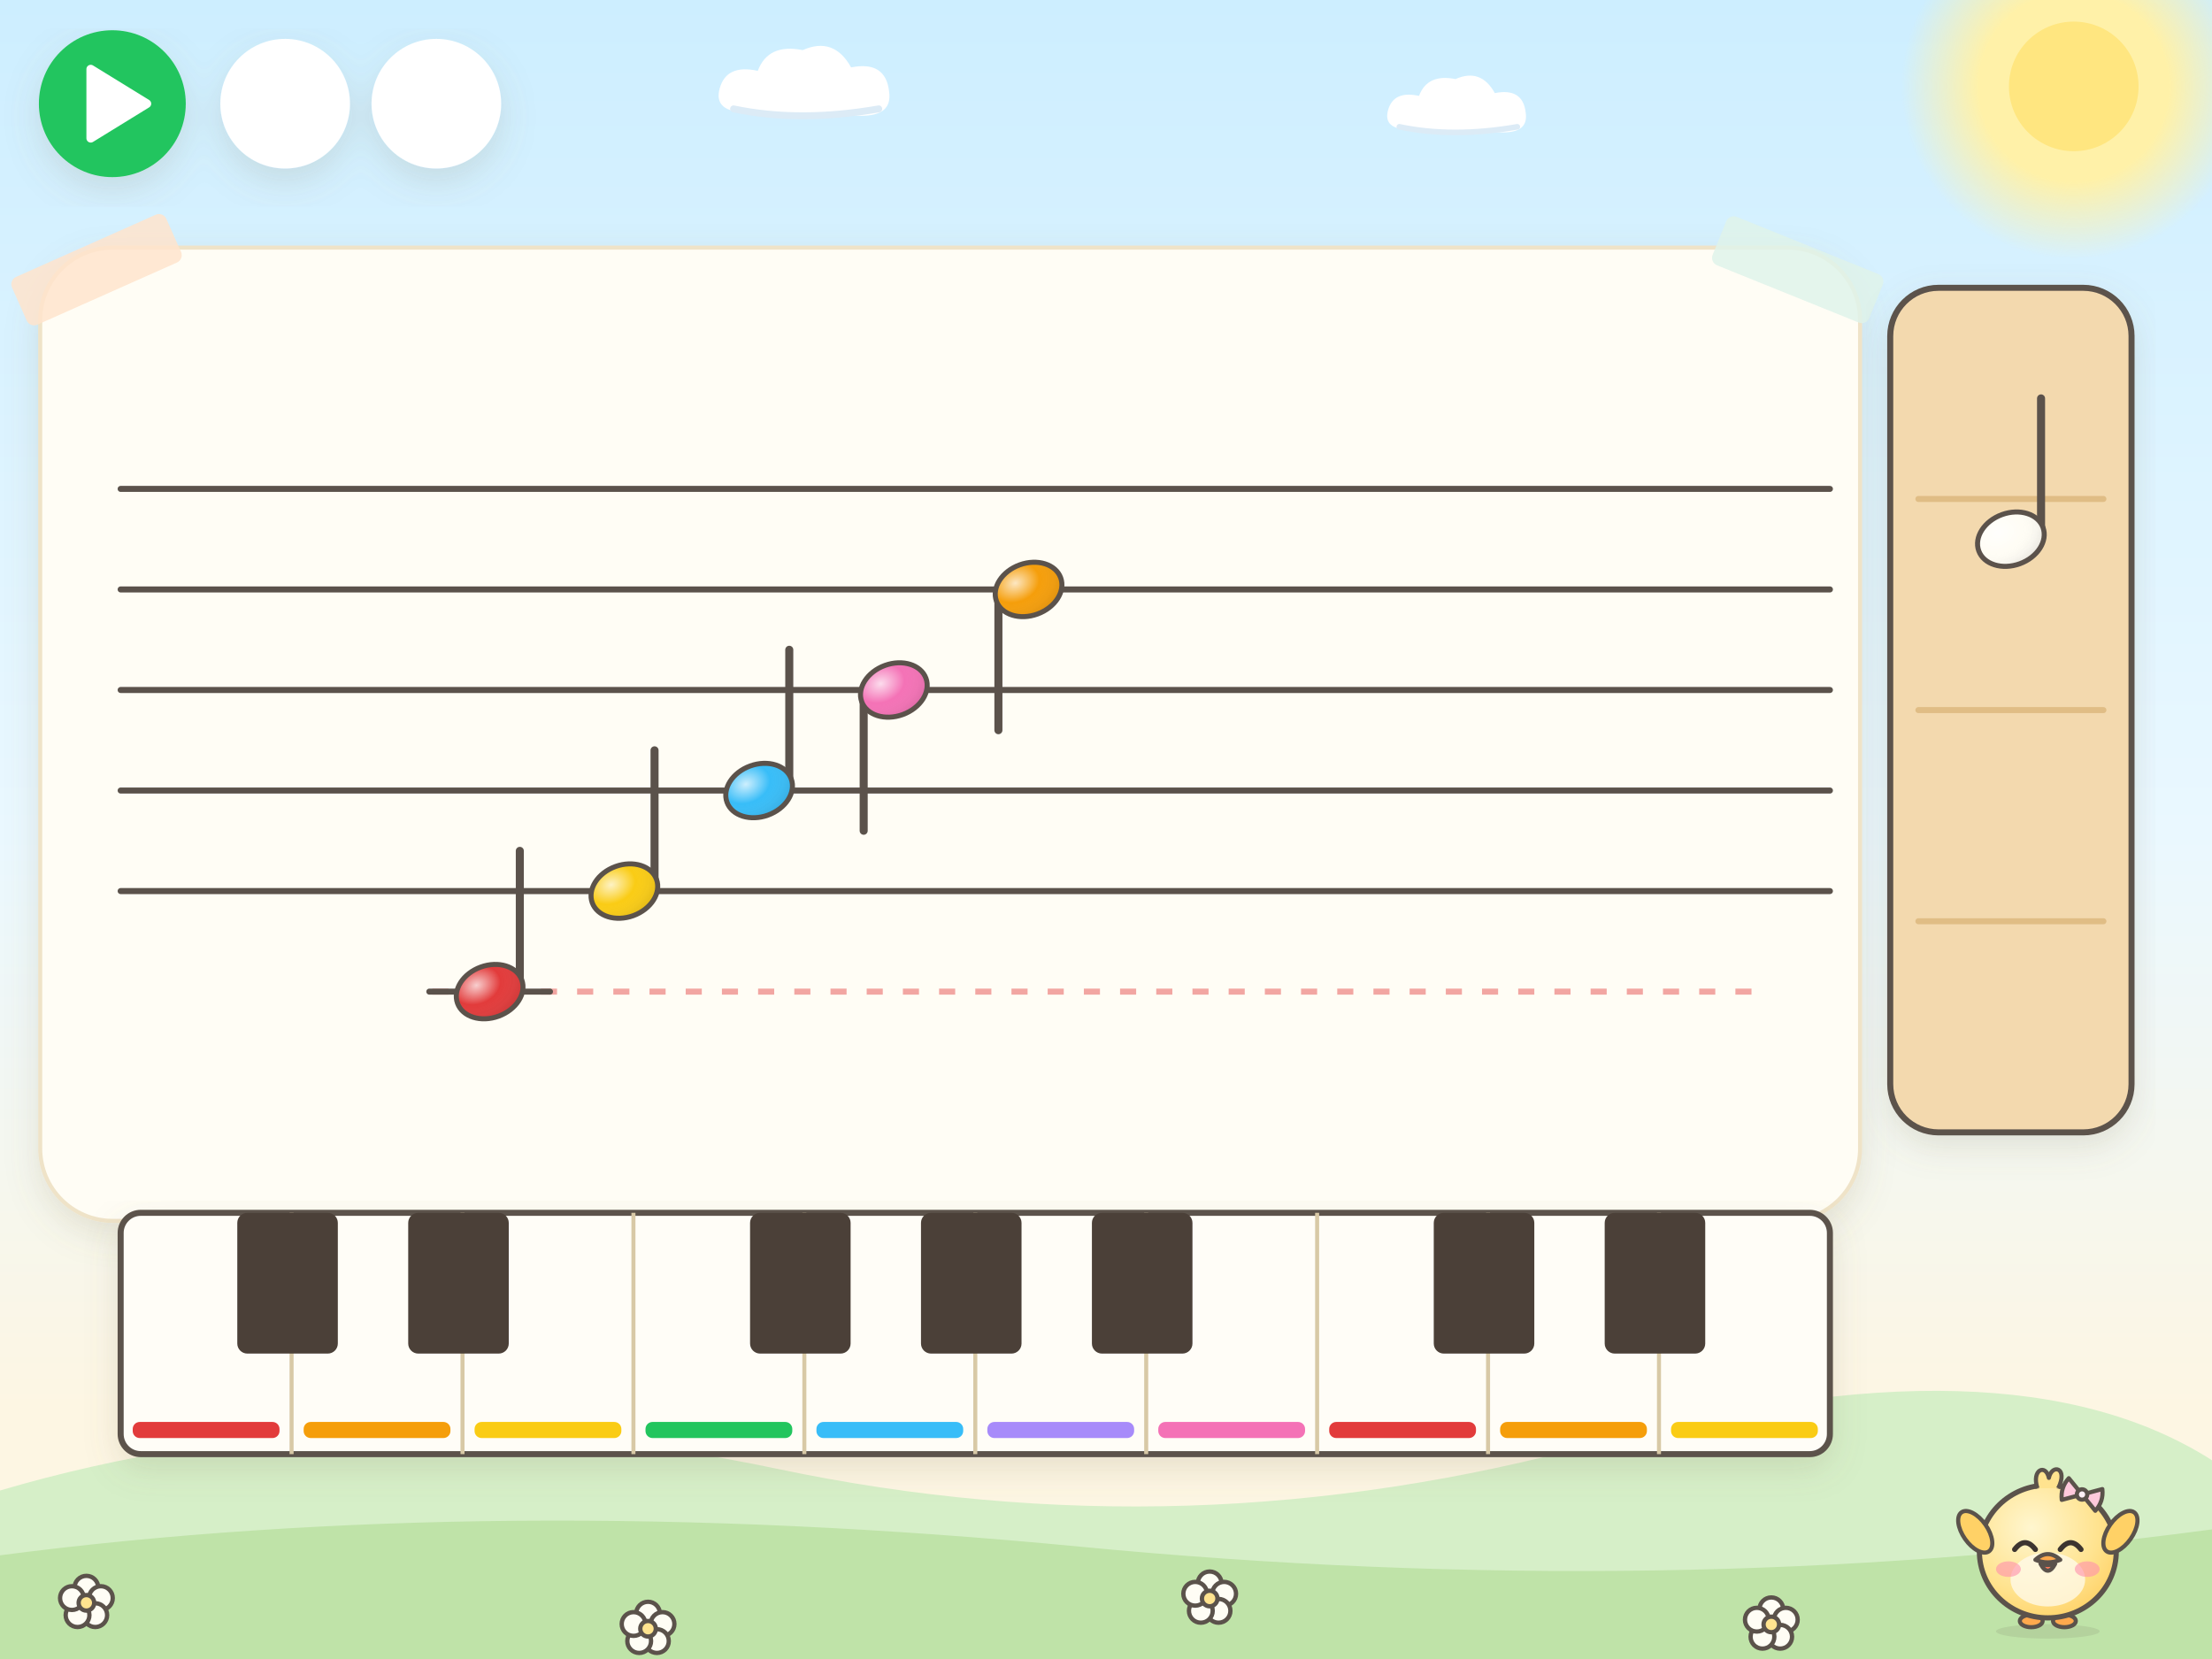
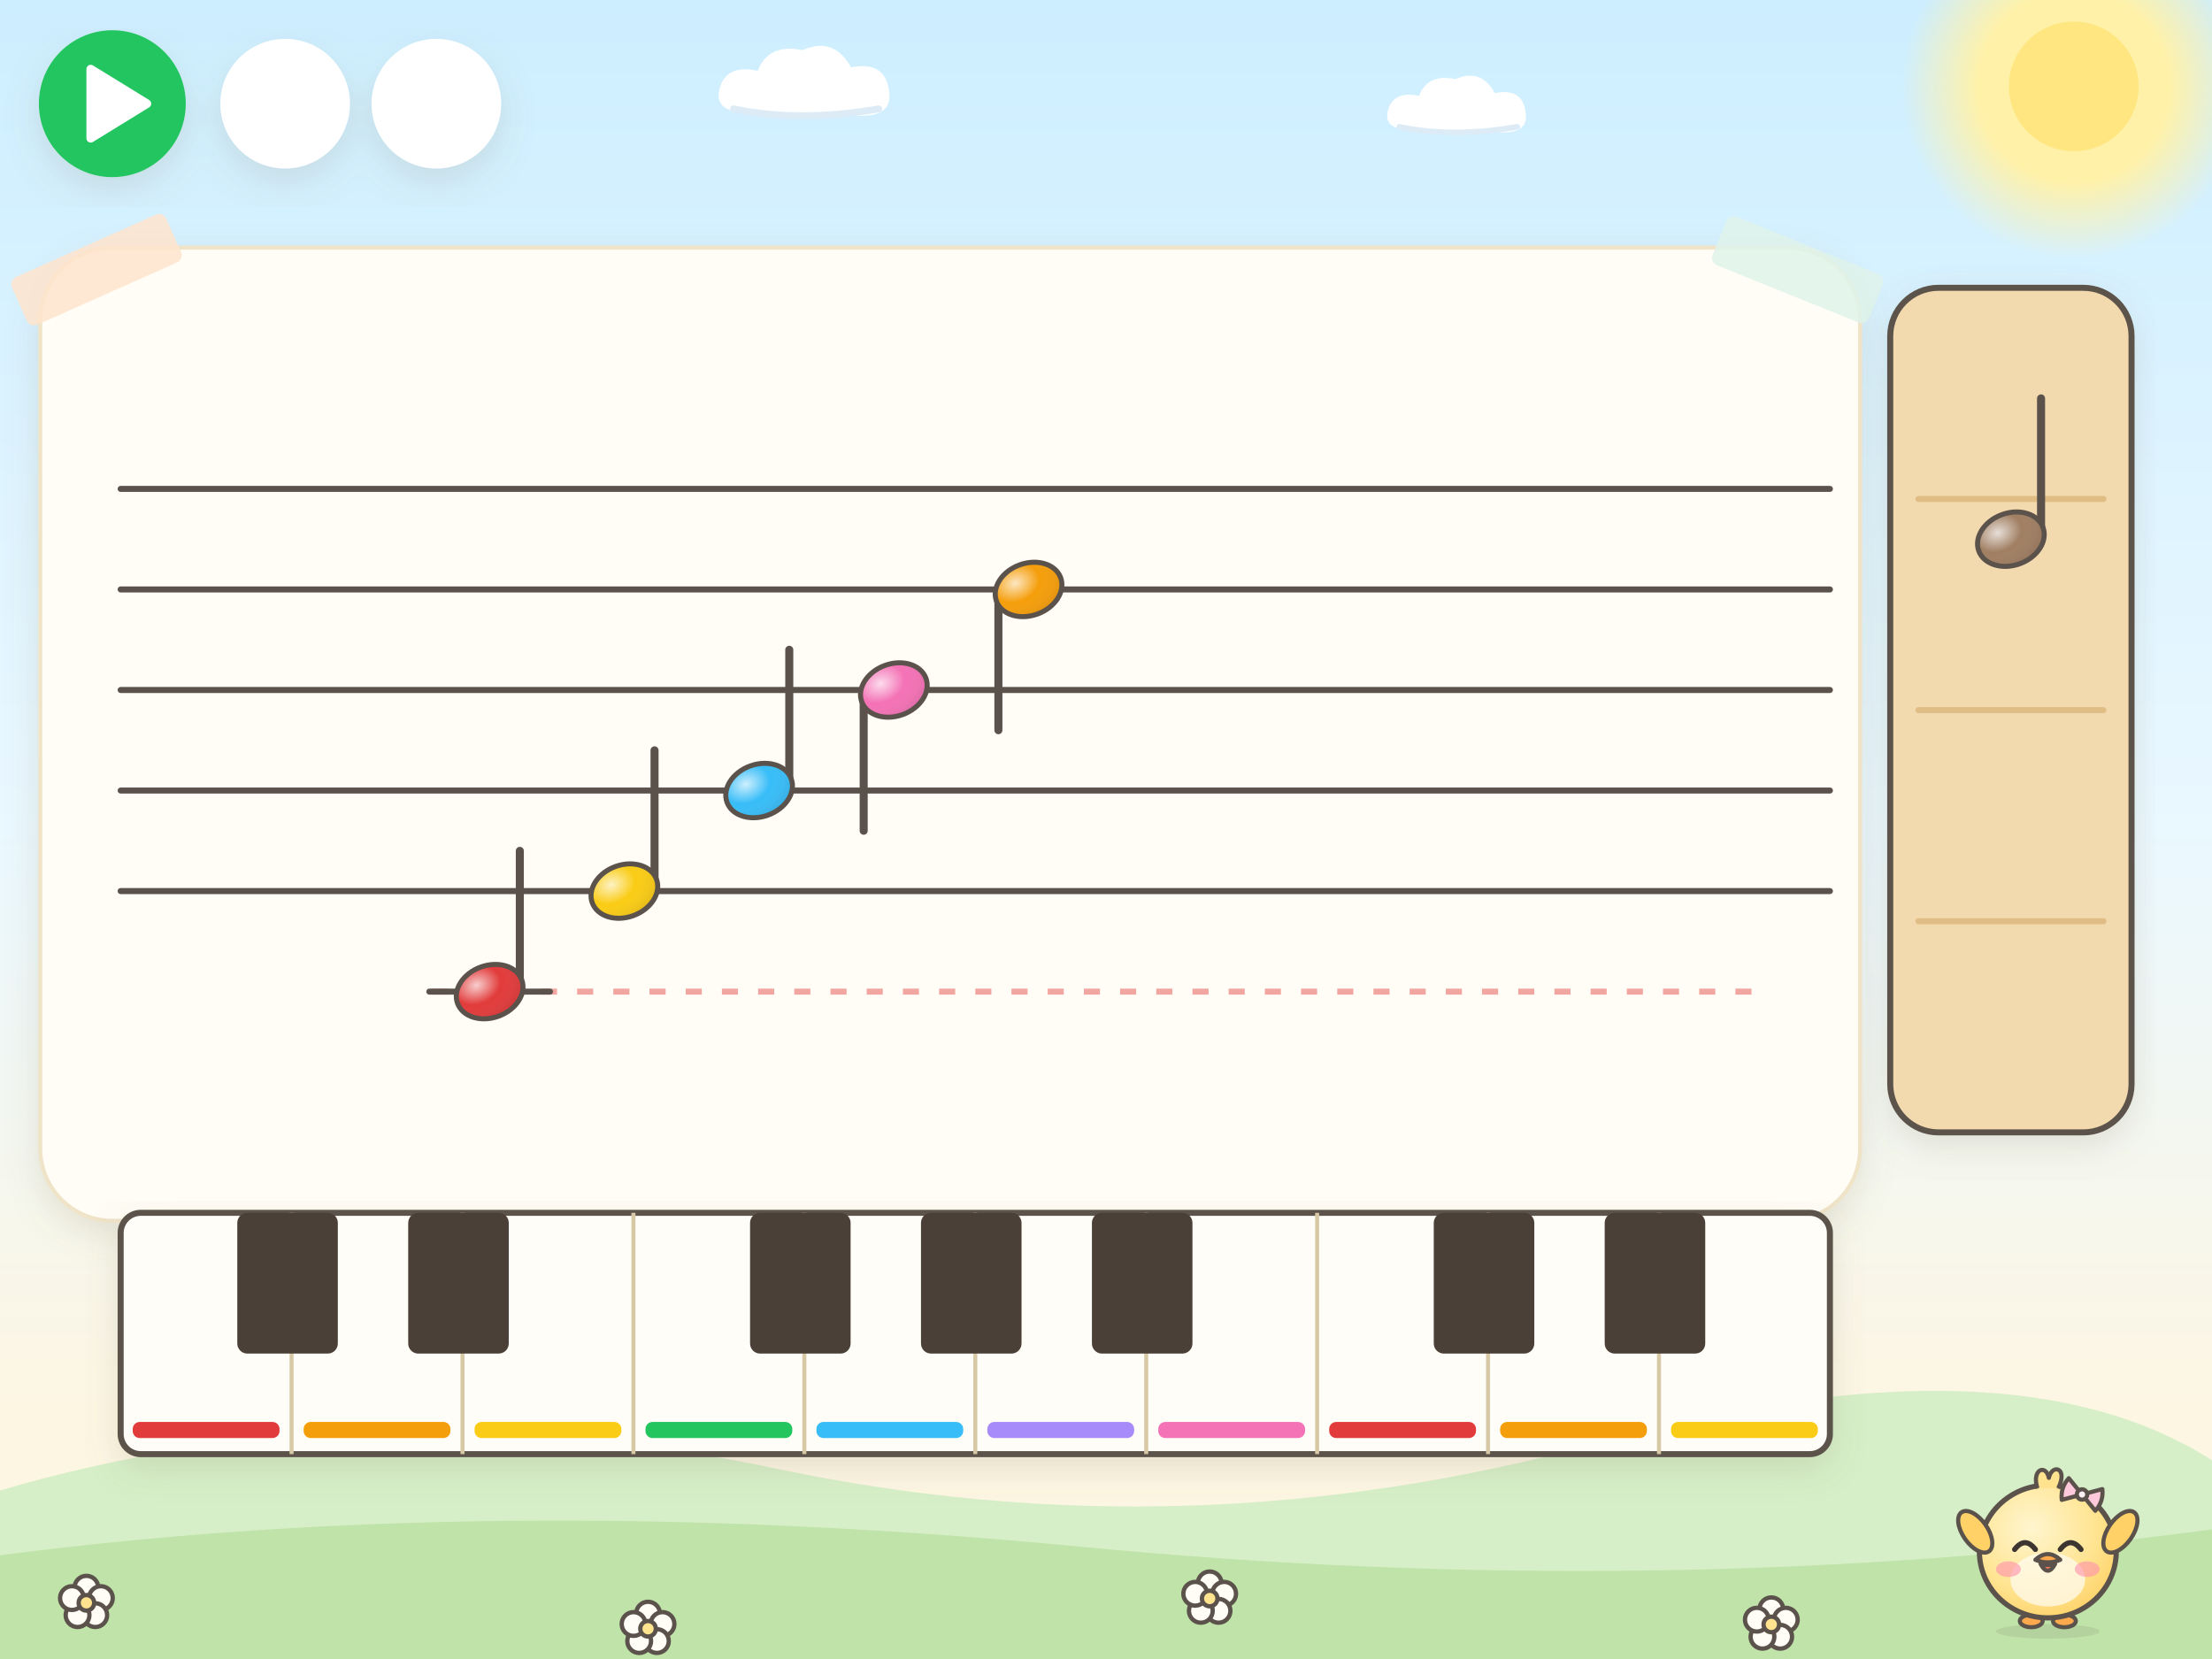
<svg xmlns="http://www.w3.org/2000/svg" viewBox="0 0 1024 768" width="1024" height="768">
  <defs>
    <linearGradient id="sky" x1="0" y1="0" x2="0" y2="1">
      <stop offset="0" stop-color="#cdeeff" />
      <stop offset="0.5" stop-color="#eaf8ff" />
      <stop offset="0.85" stop-color="#fdf6e3" />
    </linearGradient>
    <radialGradient id="sun" cx="0.5" cy="0.5" r="0.5">
      <stop offset="0.55" stop-color="#fff1a8" />
      <stop offset="1" stop-color="#fff1a8" stop-opacity="0" />
    </radialGradient>
    <filter id="soft" x="-10%" y="-10%" width="120%" height="130%">
      <feDropShadow dx="0" dy="6" stdDeviation="8" flood-color="#8a7a5c" flood-opacity="0.18" />
    </filter>
    <radialGradient id="puff" cx="0.35" cy="0.3" r="0.8">
      <stop offset="0" stop-color="#fff" stop-opacity="0.75" />
      <stop offset="0.45" stop-color="#fff" stop-opacity="0" />
      <stop offset="1" stop-color="#000" stop-opacity="0.12" />
    </radialGradient>
    <radialGradient id="pp-body" cx="0.38" cy="0.32" r="0.75">
      <stop offset="0" stop-color="#fff6cf" />
      <stop offset="0.65" stop-color="#ffe38f" />
      <stop offset="1" stop-color="#ffd166" />
    </radialGradient>
    <g id="cloud">
      <path d="M20 40 Q0 40 4 26 Q8 12 26 16 Q32 0 52 4 Q70 -4 80 14 Q100 10 102 28 Q104 42 86 42 Z" fill="#fff" />
      <path d="M12 38 Q50 46 96 38" fill="none" stroke="#dcebf6" stroke-width="4" stroke-linecap="round" />
    </g>
    <g id="flower" fill="#fffdf5" stroke="#5b524b" stroke-width="2">
      <circle cx="0" cy="-7" r="5.5" />
      <circle cx="6.7" cy="-2.2" r="5.5" />
      <circle cx="4.1" cy="5.7" r="5.5" />
      <circle cx="-4.1" cy="5.7" r="5.5" />
      <circle cx="-6.7" cy="-2.2" r="5.5" />
      <circle r="3.6" fill="#ffe38f" />
    </g>
    <g id="stem-up">
      <line x1="15" y1="-2" x2="15" y2="-70" stroke="#5b524b" stroke-width="4" stroke-linecap="round" />
    </g>
    <g id="stem-down">
      <line x1="-15" y1="2" x2="-15" y2="70" stroke="#5b524b" stroke-width="4" stroke-linecap="round" />
    </g>
    <ellipse id="puff-shine" rx="17" ry="13" fill="url(#puff)" transform="rotate(-20)" />
  </defs>
  <rect width="1024" height="768" fill="url(#sky)" />
  <circle cx="960" cy="40" r="80" fill="url(#sun)" />
  <circle cx="960" cy="40" r="30" fill="#ffe680" />
  <use href="#cloud" transform="translate(330 20) scale(0.8)" />
  <use href="#cloud" transform="translate(640 34) scale(0.65)" />
  <path d="M0 690 Q170 640 360 680 T740 668 T1024 676 V768 H0 Z" fill="#d6efc8" />
  <path d="M0 720 Q230 690 500 716 T1024 708 V768 H0 Z" fill="#bfe3a8" />
  <use href="#flower" transform="translate(40 742)" />
  <use href="#flower" transform="translate(300 754)" />
  <use href="#flower" transform="translate(560 740)" />
  <use href="#flower" transform="translate(820 752)" />
  <g filter="url(#soft)">
    <circle cx="52" cy="48" r="34" fill="#22c55e" />
    <circle cx="132" cy="48" r="30" fill="#fff" />
    <circle cx="202" cy="48" r="30" fill="#fff" />
  </g>
  <path d="M42 32 L68 48 L42 64 Z" fill="#fff" stroke="#fff" stroke-width="4" stroke-linejoin="round" />
  <g transform="translate(0 96) scale(0.9309)">
    <rect x="20" y="20" width="905" height="484" rx="36" fill="#fffdf5" stroke="#efe3c8" stroke-width="2" filter="url(#soft)" />
    <rect x="6" y="18" width="84" height="26" rx="4" fill="#ffe4cc" opacity="0.85" transform="rotate(-24 48 31)" />
    <rect x="852" y="18" width="84" height="26" rx="4" fill="#dff3ea" opacity="0.85" transform="rotate(22 894 31)" />
    <g stroke="#5b524b" stroke-width="3" stroke-linecap="round">
      <line x1="60" y1="140" x2="910" y2="140" />
      <line x1="60" y1="190" x2="910" y2="190" />
      <line x1="60" y1="240" x2="910" y2="240" />
      <line x1="60" y1="290" x2="910" y2="290" />
      <line x1="60" y1="340" x2="910" y2="340" />
    </g>
    <line x1="215" y1="390" x2="880" y2="390" stroke="#e23b3b" stroke-width="3" stroke-dasharray="8 10" opacity="0.45" />
    <g transform="translate(243.5 390)">
      <line x1="-30" y1="0" x2="30" y2="0" stroke="#5b524b" stroke-width="3" stroke-linecap="round" />
      <use href="#stem-up" />
      <ellipse rx="17" ry="13" fill="#e23b3b" transform="rotate(-20)" />
      <use href="#puff-shine" />
      <ellipse rx="17" ry="13" fill="none" stroke="#5b524b" stroke-width="2.5" transform="rotate(-20)" />
    </g>
    <g transform="translate(310.5 340)">
      <use href="#stem-up" />
      <ellipse rx="17" ry="13" fill="#facc15" transform="rotate(-20)" />
      <use href="#puff-shine" />
      <ellipse rx="17" ry="13" fill="none" stroke="#5b524b" stroke-width="2.5" transform="rotate(-20)" />
    </g>
    <g transform="translate(377.5 290)">
      <use href="#stem-up" />
      <ellipse rx="17" ry="13" fill="#38bdf8" transform="rotate(-20)" />
      <use href="#puff-shine" />
      <ellipse rx="17" ry="13" fill="none" stroke="#5b524b" stroke-width="2.5" transform="rotate(-20)" />
    </g>
    <g transform="translate(444.5 240)">
      <use href="#stem-down" />
      <ellipse rx="17" ry="13" fill="#f472b6" transform="rotate(-20)" />
      <use href="#puff-shine" />
      <ellipse rx="17" ry="13" fill="none" stroke="#5b524b" stroke-width="2.5" transform="rotate(-20)" />
    </g>
    <g transform="translate(511.5 190)">
      <use href="#stem-down" />
      <ellipse rx="17" ry="13" fill="#f59e0b" transform="rotate(-20)" />
      <use href="#puff-shine" />
      <ellipse rx="17" ry="13" fill="none" stroke="#5b524b" stroke-width="2.5" transform="rotate(-20)" />
    </g>
    <g filter="url(#soft)">
      <rect x="940" y="40" width="120" height="420" rx="24" fill="#f3d9ae" stroke="#5b524b" stroke-width="3" />
    </g>
    <g stroke="#e0bd85" stroke-width="3" stroke-linecap="round">
      <line x1="954" y1="145" x2="1046" y2="145" />
      <line x1="954" y1="250" x2="1046" y2="250" />
      <line x1="954" y1="355" x2="1046" y2="355" />
    </g>
    <g transform="translate(1000 165)">
      <use href="#stem-up" />
-       <ellipse rx="17" ry="13" fill="#fffdf5" transform="rotate(-20)" />
+       <ellipse rx="17" ry="13" fill="#a07e62" transform="rotate(-20)" />
      <use href="#puff-shine" />
      <ellipse rx="17" ry="13" fill="none" stroke="#5b524b" stroke-width="2.5" transform="rotate(-20)" />
    </g>
    <g filter="url(#soft)">
      <rect x="60" y="500" width="850" height="120" rx="10" fill="#fffdf7" stroke="#5b524b" stroke-width="3" />
    </g>
    <g stroke="#d8c9a6" stroke-width="2">
      <line x1="145" y1="500" x2="145" y2="620" />
      <line x1="230" y1="500" x2="230" y2="620" />
      <line x1="315" y1="500" x2="315" y2="620" />
      <line x1="400" y1="500" x2="400" y2="620" />
      <line x1="485" y1="500" x2="485" y2="620" />
      <line x1="570" y1="500" x2="570" y2="620" />
      <line x1="655" y1="500" x2="655" y2="620" />
      <line x1="740" y1="500" x2="740" y2="620" />
      <line x1="825" y1="500" x2="825" y2="620" />
    </g>
    <g>
      <rect x="66" y="604" width="73" height="8" rx="3.5" fill="#e23b3b" />
      <rect x="151" y="604" width="73" height="8" rx="3.5" fill="#f59e0b" />
      <rect x="236" y="604" width="73" height="8" rx="3.5" fill="#facc15" />
      <rect x="321" y="604" width="73" height="8" rx="3.5" fill="#22c55e" />
      <rect x="406" y="604" width="73" height="8" rx="3.5" fill="#38bdf8" />
      <rect x="491" y="604" width="73" height="8" rx="3.5" fill="#a78bfa" />
      <rect x="576" y="604" width="73" height="8" rx="3.5" fill="#f472b6" />
      <rect x="661" y="604" width="73" height="8" rx="3.5" fill="#e23b3b" />
      <rect x="746" y="604" width="73" height="8" rx="3.5" fill="#f59e0b" />
      <rect x="831" y="604" width="73" height="8" rx="3.5" fill="#facc15" />
    </g>
    <g fill="#4b4038">
      <rect x="118" y="500" width="50" height="70" rx="5" />
      <rect x="203" y="500" width="50" height="70" rx="5" />
      <rect x="373" y="500" width="50" height="70" rx="5" />
      <rect x="458" y="500" width="50" height="70" rx="5" />
      <rect x="543" y="500" width="50" height="70" rx="5" />
      <rect x="713" y="500" width="50" height="70" rx="5" />
      <rect x="798" y="500" width="50" height="70" rx="5" />
    </g>
  </g>
  <g transform="translate(900 664) scale(0.48)">
    <ellipse cx="100" cy="190" rx="50" ry="7" fill="#5b524b" opacity="0.12" />
    <ellipse cx="84" cy="180" rx="11" ry="6" fill="#ffa94d" stroke="#5b524b" stroke-width="4" />
    <ellipse cx="116" cy="180" rx="11" ry="6" fill="#ffa94d" stroke="#5b524b" stroke-width="4" />
    <ellipse cx="100" cy="113" rx="66" ry="64" fill="url(#pp-body)" stroke="#5b524b" stroke-width="5" />
    <ellipse cx="100" cy="140" rx="36" ry="26" fill="#fffbee" opacity="0.75" />
    <path d="M90 52 C84 34 98 28 101 42 C104 28 120 32 110 52" fill="#ffe38f" stroke="#5b524b" stroke-width="4" stroke-linejoin="round" />
    <g transform="translate(133 58) rotate(18)">
      <path d="M0 0 L-17 -11 Q-22 0 -17 11 Z" fill="#ffc9dc" stroke="#5b524b" stroke-width="4" stroke-linejoin="round" />
      <path d="M0 0 L17 -11 Q22 0 17 11 Z" fill="#ffc9dc" stroke="#5b524b" stroke-width="4" stroke-linejoin="round" />
      <circle r="5" fill="#fff0f6" stroke="#5b524b" stroke-width="4" />
    </g>
    <ellipse cx="62" cy="130" rx="12" ry="7.5" fill="#ff8fab" opacity="0.6" />
    <ellipse cx="138" cy="130" rx="12" ry="7.5" fill="#ff8fab" opacity="0.6" />
    <g fill="#ffd166" stroke="#5b524b" stroke-width="4">
      <ellipse cx="30" cy="94" rx="23" ry="12" transform="rotate(55 30 94)" />
      <ellipse cx="170" cy="94" rx="23" ry="12" transform="rotate(-55 170 94)" />
    </g>
    <g fill="none" stroke="#3d3530" stroke-width="5" stroke-linecap="round">
      <path d="M68 111 Q78 98 88 111" />
      <path d="M112 111 Q122 98 132 111" />
    </g>
    <path d="M88 121 Q100 110 112 121 Q100 126 88 121 Z" fill="#ffa94d" stroke="#5b524b" stroke-width="4" stroke-linejoin="round" />
    <path d="M93 125 Q100 138 107 125 Q100 127 93 125 Z" fill="#ff7a59" stroke="#5b524b" stroke-width="4" stroke-linejoin="round" />
  </g>
</svg>
